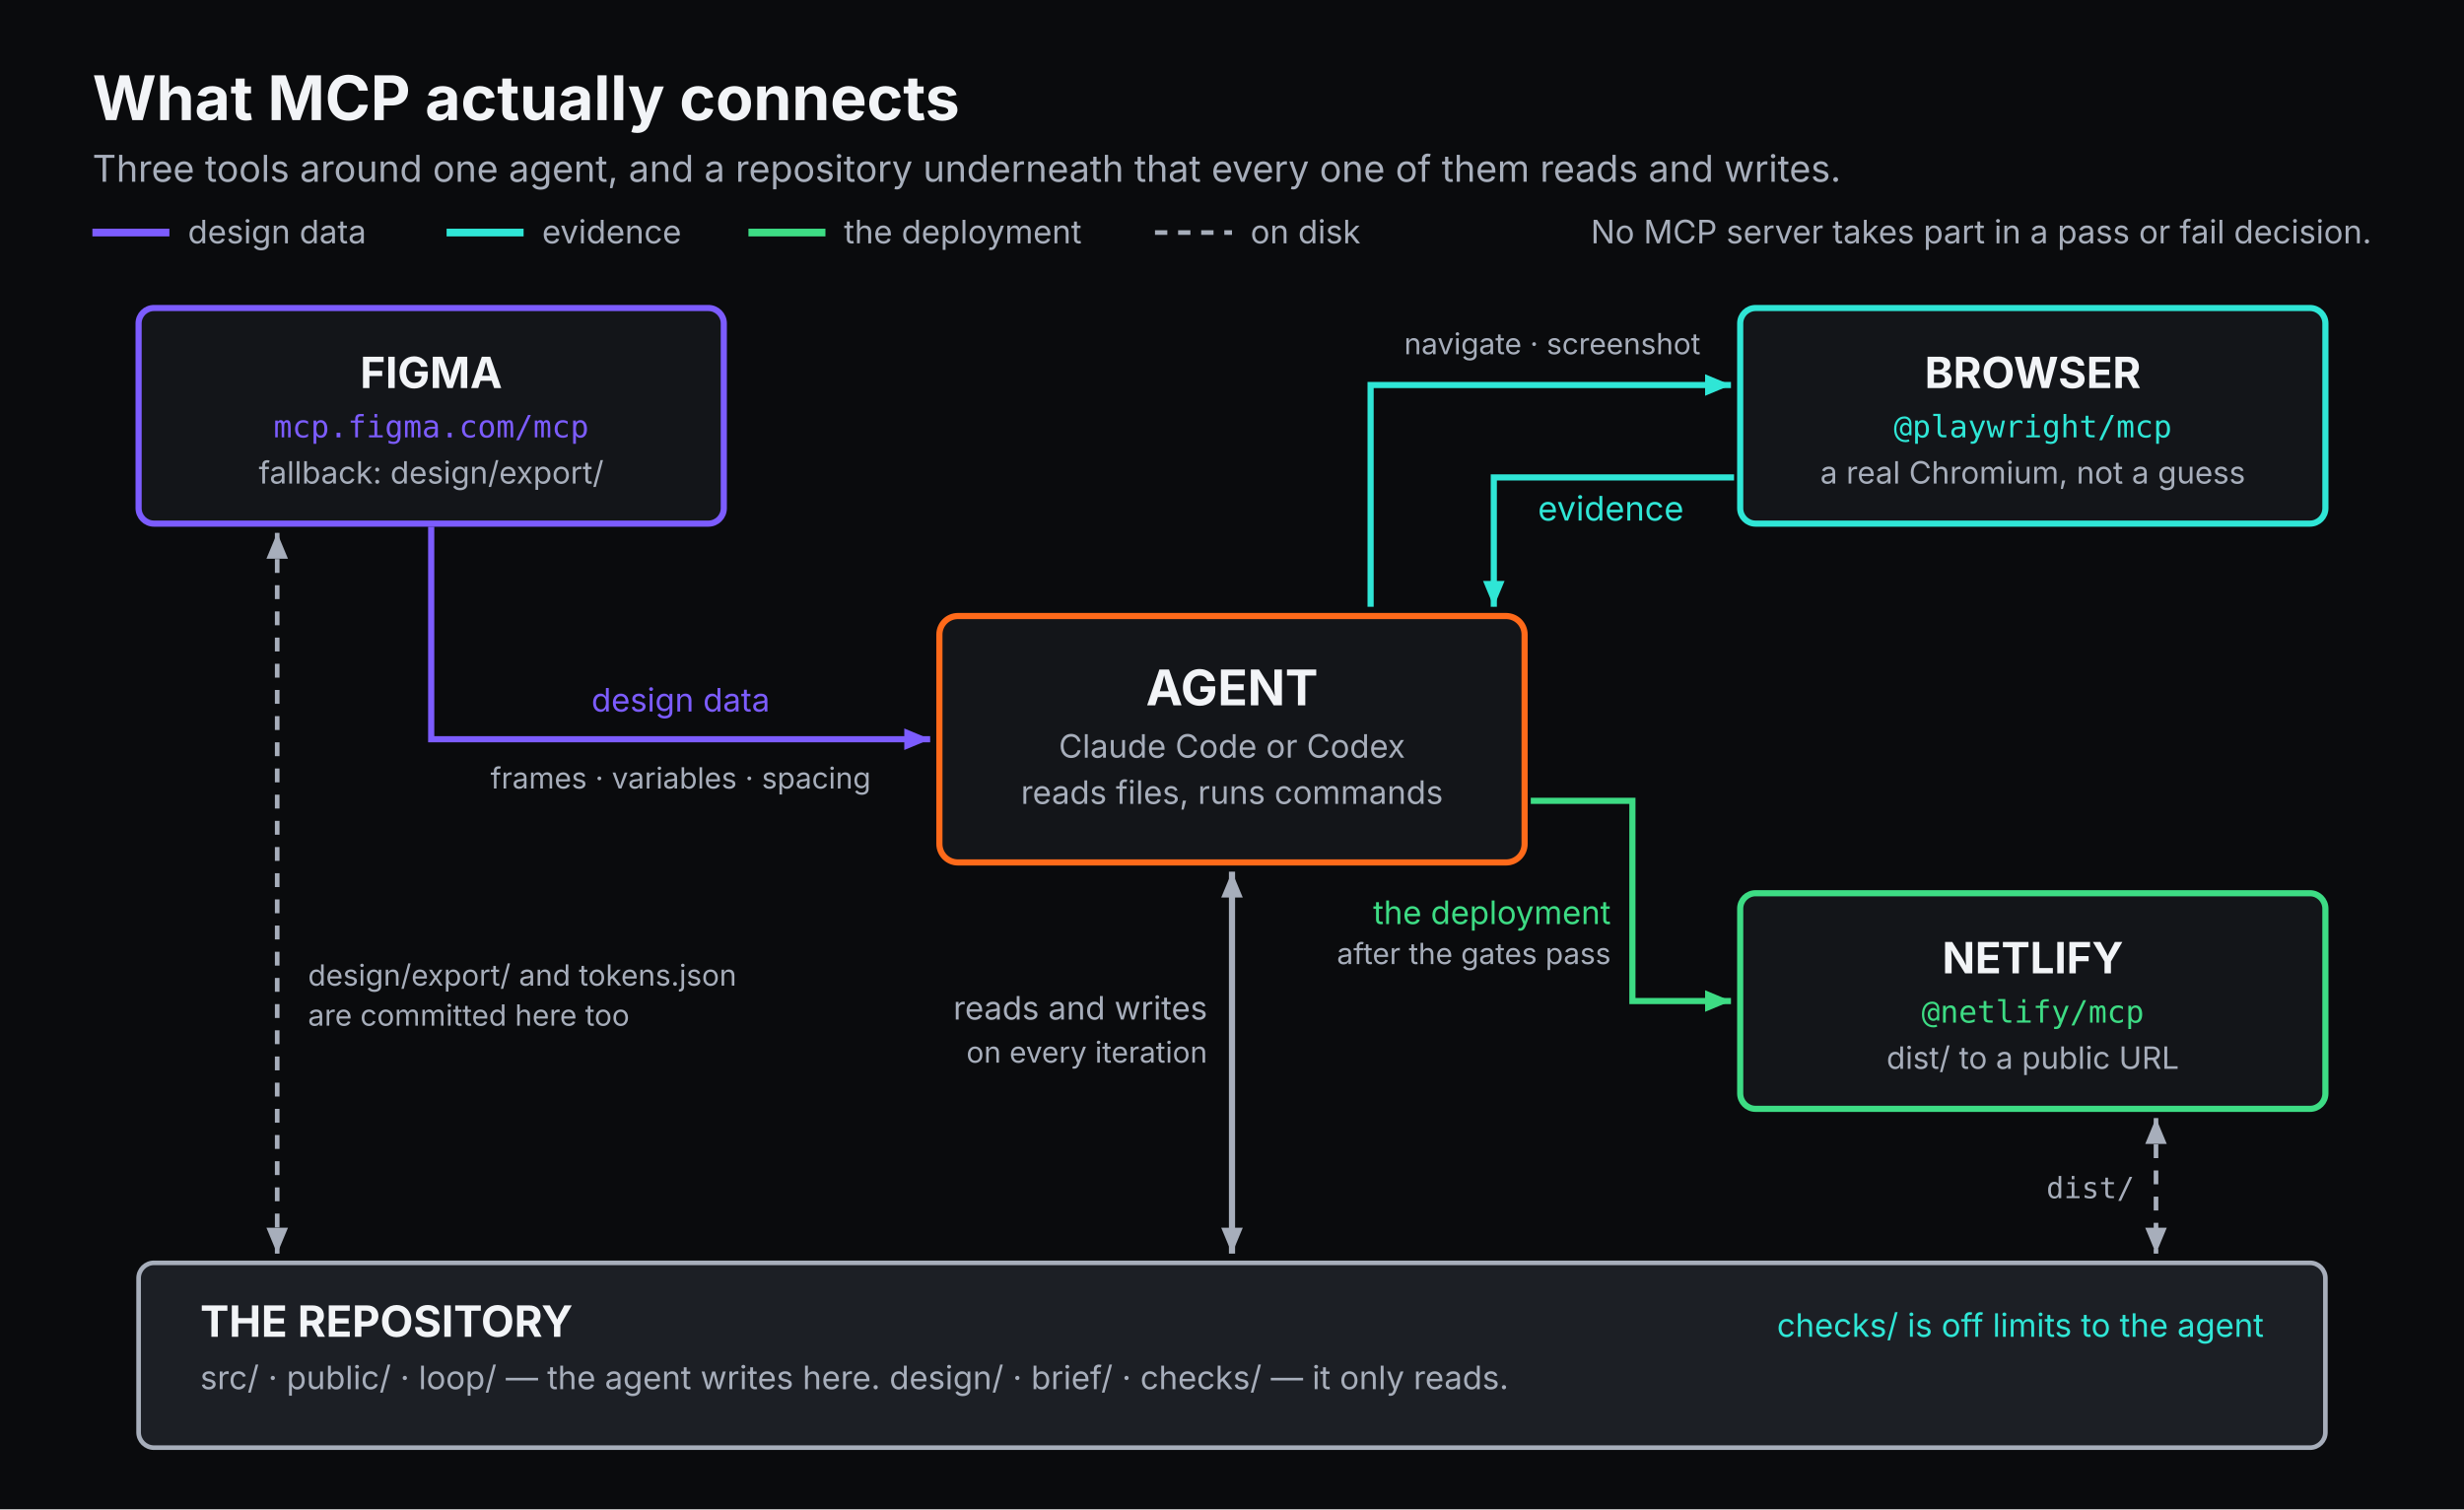
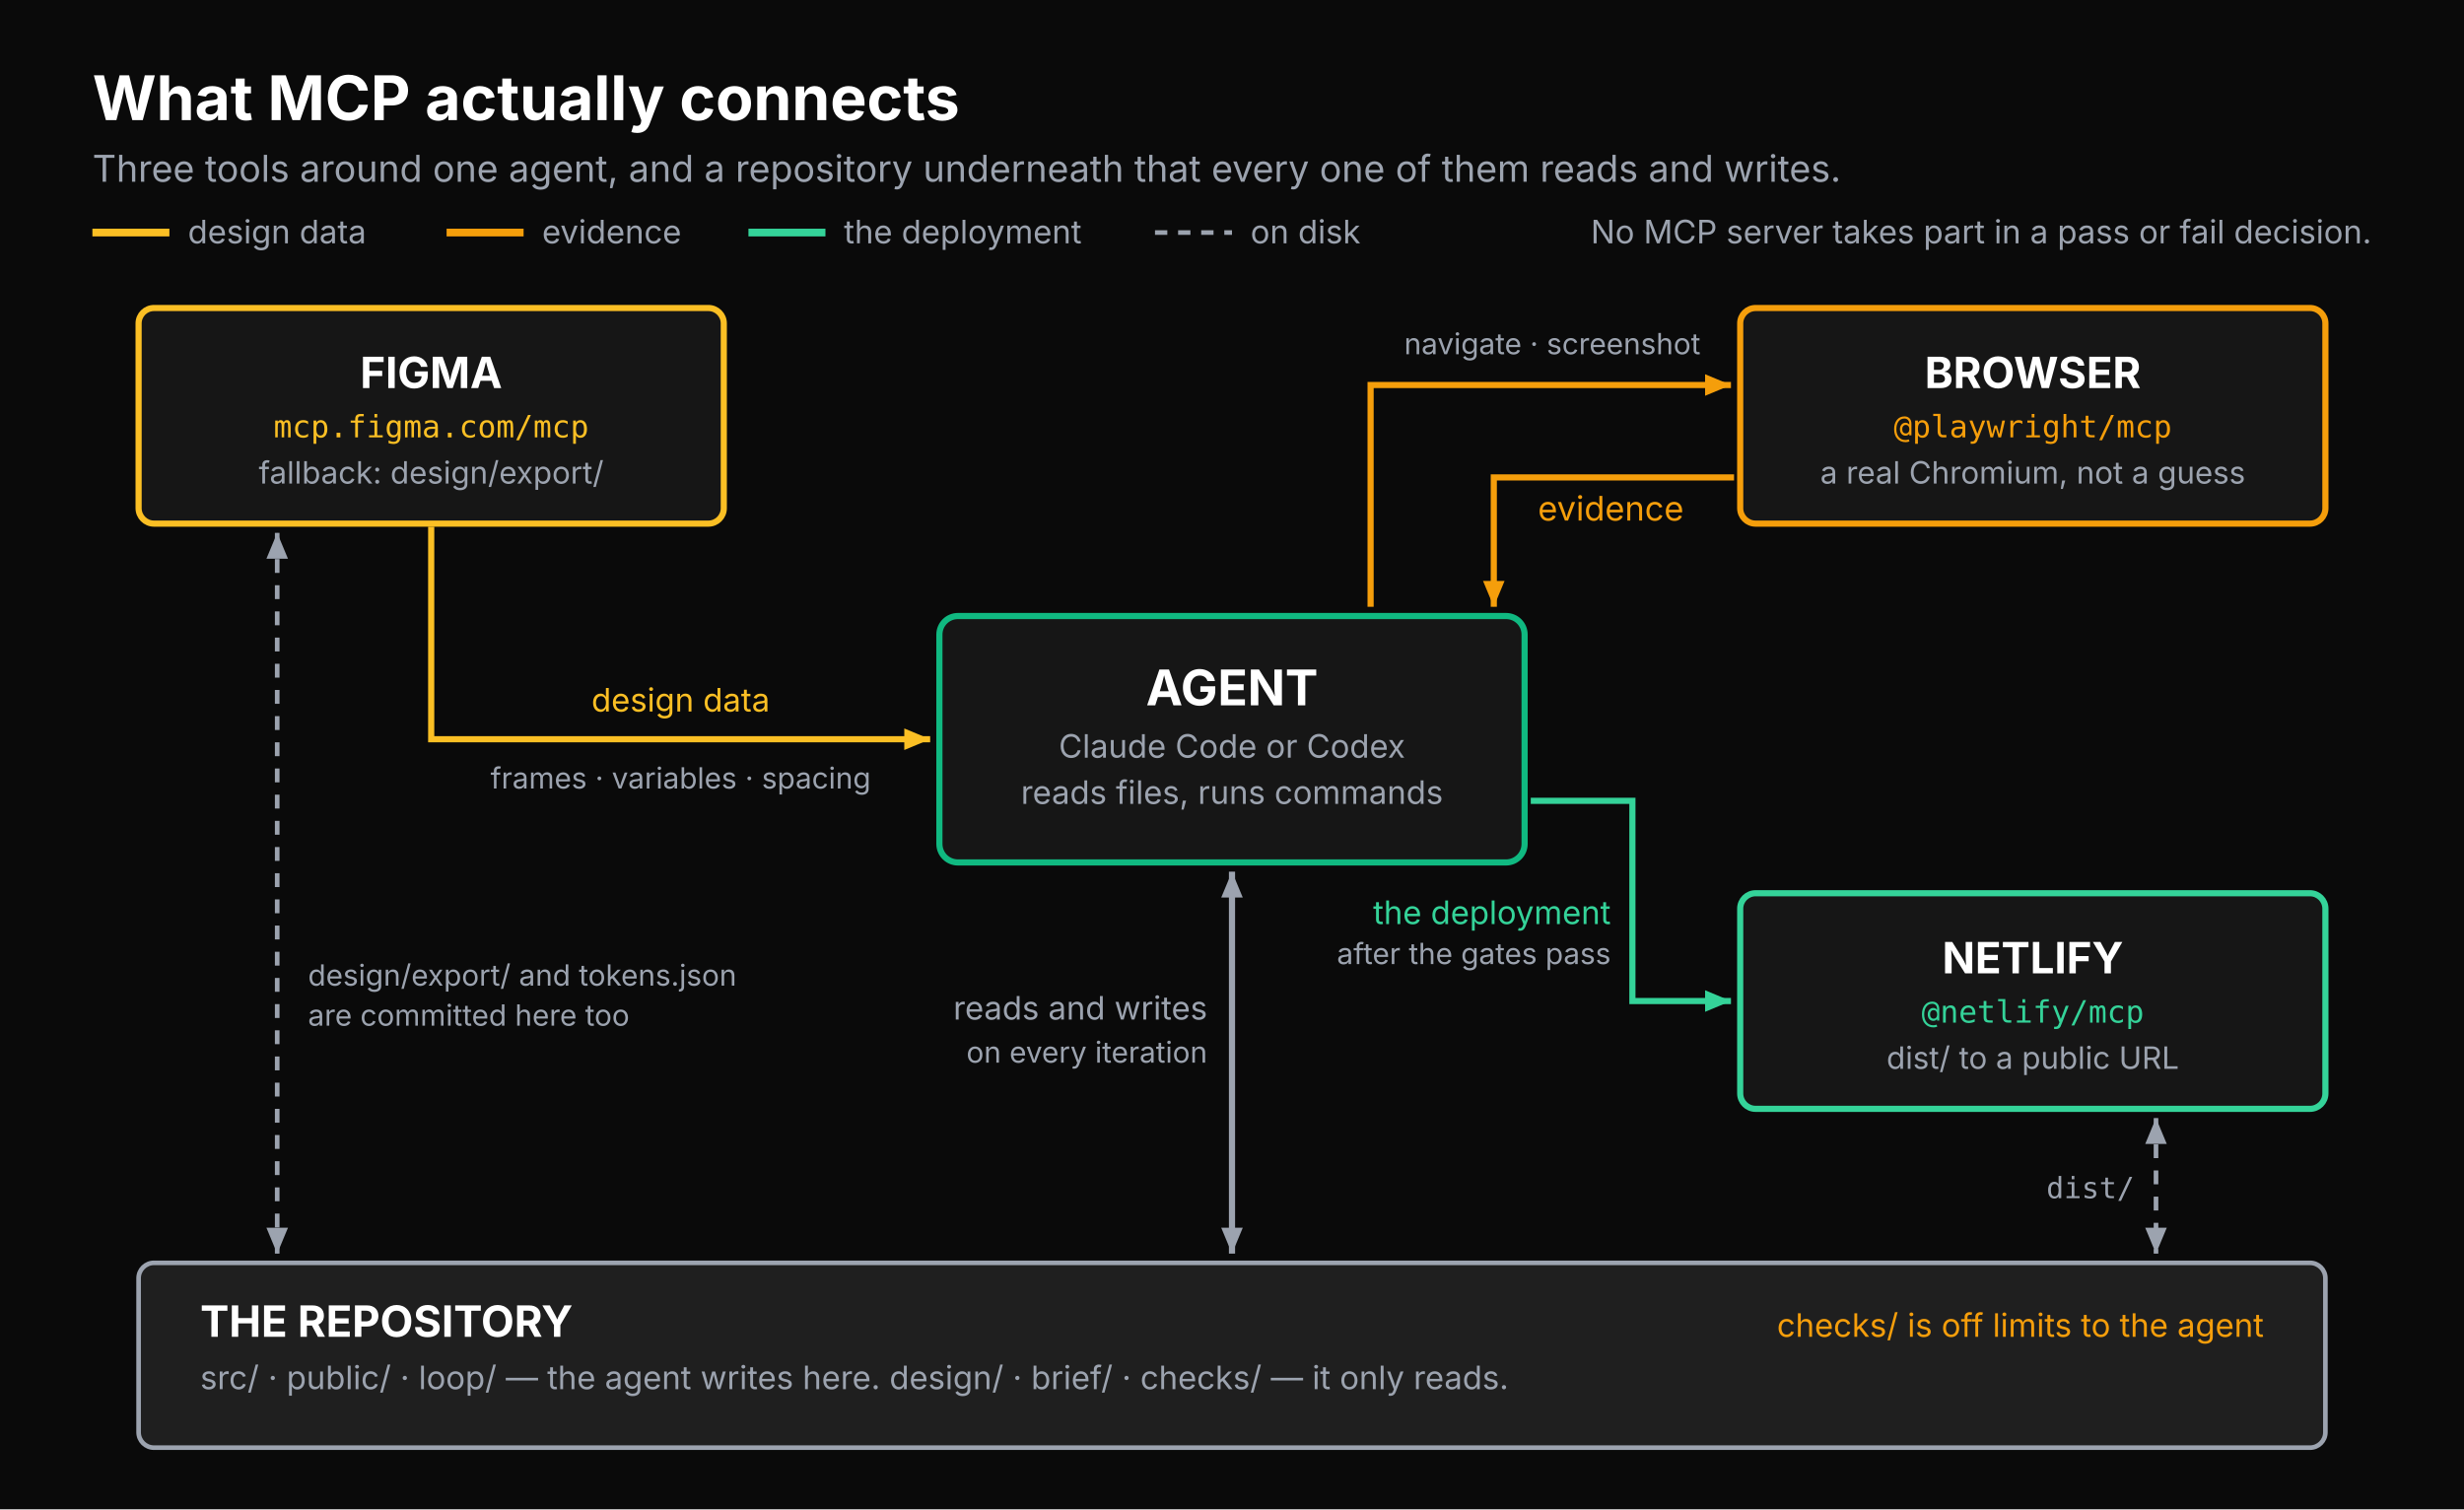
<svg xmlns="http://www.w3.org/2000/svg" viewBox="0 0 1600 980" width="1600" height="980" role="img" aria-labelledby="t04 d04">
  <defs>
    <marker id="ah-arc" viewBox="0 0 12 10" refX="12" refY="5" markerWidth="18" markerHeight="14" markerUnits="userSpaceOnUse" orient="auto">
-       <path d="M0 0 L12 5 L0 10 Z" fill="#7C5CFF" />
+       <path d="M0 0 L12 5 L0 10 Z" fill="#FBBF24" />
    </marker>
    <marker id="ah-coolant" viewBox="0 0 12 10" refX="12" refY="5" markerWidth="18" markerHeight="14" markerUnits="userSpaceOnUse" orient="auto">
-       <path d="M0 0 L12 5 L0 10 Z" fill="#2FE6D6" />
+       <path d="M0 0 L12 5 L0 10 Z" fill="#F59E0B" />
    </marker>
    <marker id="ah-success" viewBox="0 0 12 10" refX="12" refY="5" markerWidth="18" markerHeight="14" markerUnits="userSpaceOnUse" orient="auto">
-       <path d="M0 0 L12 5 L0 10 Z" fill="#3DDC84" />
+       <path d="M0 0 L12 5 L0 10 Z" fill="#34D399" />
    </marker>
    <marker id="ah-neutral" viewBox="0 0 12 10" refX="12" refY="5" markerWidth="18" markerHeight="14" markerUnits="userSpaceOnUse" orient="auto">
-       <path d="M0 0 L12 5 L0 10 Z" fill="#A7AEBB" />
+       <path d="M0 0 L12 5 L0 10 Z" fill="#9CA3AF" />
    </marker>
    <marker id="ah-neutral-r" viewBox="0 0 12 10" refX="0" refY="5" markerWidth="18" markerHeight="14" markerUnits="userSpaceOnUse" orient="auto">
-       <path d="M12 0 L0 5 L12 10 Z" fill="#A7AEBB" />
+       <path d="M12 0 L0 5 L12 10 Z" fill="#9CA3AF" />
    </marker>
  </defs>
-   <rect x="0" y="0" width="1600" height="980" fill="#0A0B0D" />
+   <rect x="0" y="0" width="1600" height="980" fill="#0A0A0A" />
  <g font-family="Inter, system-ui, -apple-system, 'Segoe UI', Helvetica, Arial, sans-serif">
-     <text x="60" y="78" font-size="40" font-weight="700" fill="#F2F4F7">What MCP actually connects</text>
-     <text x="60" y="118" font-size="24" fill="#A7AEBB">Three tools around one agent, and a repository underneath that every one of them reads and writes.</text>
-     <line x1="60" y1="151" x2="110" y2="151" stroke="#7C5CFF" stroke-width="5" />
-     <text x="122" y="158" font-size="21" fill="#A7AEBB">design data</text>
-     <line x1="290" y1="151" x2="340" y2="151" stroke="#2FE6D6" stroke-width="5" />
-     <text x="352" y="158" font-size="21" fill="#A7AEBB">evidence</text>
-     <line x1="486" y1="151" x2="536" y2="151" stroke="#3DDC84" stroke-width="5" />
-     <text x="548" y="158" font-size="21" fill="#A7AEBB">the deployment</text>
-     <line x1="750" y1="151" x2="800" y2="151" stroke="#A7AEBB" stroke-width="3" stroke-dasharray="8 7" />
-     <text x="812" y="158" font-size="21" fill="#A7AEBB">on disk</text>
-     <text x="1540" y="158" font-size="21" fill="#A7AEBB" text-anchor="end">No MCP server takes part in a pass or fail decision.</text>
-     <rect x="90" y="200" width="380" height="140" rx="10" fill="#131519" stroke="#7C5CFF" stroke-width="4" />
-     <text x="280" y="252" font-size="28" font-weight="700" fill="#F2F4F7" text-anchor="middle">FIGMA</text>
-     <text x="280" y="284" font-size="20" fill="#7C5CFF" text-anchor="middle" font-family="'JetBrains Mono', ui-monospace, SFMono-Regular, Menlo, Consolas, monospace">mcp.figma.com/mcp</text>
-     <text x="280" y="314" font-size="20" fill="#A7AEBB" text-anchor="middle">fallback: design/export/</text>
-     <rect x="1130" y="200" width="380" height="140" rx="10" fill="#131519" stroke="#2FE6D6" stroke-width="4" />
-     <text x="1320" y="252" font-size="28" font-weight="700" fill="#F2F4F7" text-anchor="middle">BROWSER</text>
-     <text x="1320" y="284" font-size="20" fill="#2FE6D6" text-anchor="middle" font-family="'JetBrains Mono', ui-monospace, SFMono-Regular, Menlo, Consolas, monospace">@playwright/mcp</text>
-     <text x="1320" y="314" font-size="20" fill="#A7AEBB" text-anchor="middle">a real Chromium, not a guess</text>
-     <rect x="610" y="400" width="380" height="160" rx="12" fill="#131519" stroke="#FF6A1A" stroke-width="4" />
-     <text x="800" y="458" font-size="32" font-weight="700" fill="#F2F4F7" text-anchor="middle">AGENT</text>
-     <text x="800" y="492" font-size="21" fill="#A7AEBB" text-anchor="middle">Claude Code or Codex</text>
-     <text x="800" y="522" font-size="21" fill="#A7AEBB" text-anchor="middle">reads files, runs commands</text>
-     <rect x="1130" y="580" width="380" height="140" rx="10" fill="#131519" stroke="#3DDC84" stroke-width="4" />
-     <text x="1320" y="632" font-size="28" font-weight="700" fill="#F2F4F7" text-anchor="middle">NETLIFY</text>
-     <text x="1320" y="664" font-size="20" fill="#3DDC84" text-anchor="middle" font-family="'JetBrains Mono', ui-monospace, SFMono-Regular, Menlo, Consolas, monospace">@netlify/mcp</text>
-     <text x="1320" y="694" font-size="20" fill="#A7AEBB" text-anchor="middle">dist/ to a public URL</text>
-     <rect x="90" y="820" width="1420" height="120" rx="10" fill="#1C1F25" stroke="#A7AEBB" stroke-width="3" />
-     <text x="130" y="868" font-size="28" font-weight="700" fill="#F2F4F7">THE REPOSITORY</text>
-     <text x="1470" y="868" font-size="21" fill="#2FE6D6" text-anchor="end">checks/ is off limits to the agent</text>
-     <text x="130" y="902" font-size="21" fill="#A7AEBB">src/ · public/ · loop/ — the agent writes here. design/ · brief/ · checks/ — it only reads.</text>
-     <polyline points="280,342 280,480 604,480" fill="none" stroke="#7C5CFF" stroke-width="4" marker-end="url(#ah-arc)" />
-     <text x="442" y="462" font-size="21" fill="#7C5CFF" text-anchor="middle">design data</text>
-     <text x="442" y="512" font-size="19" fill="#A7AEBB" text-anchor="middle">frames · variables · spacing</text>
-     <polyline points="890,394 890,250 1124,250" fill="none" stroke="#2FE6D6" stroke-width="4" marker-end="url(#ah-coolant)" />
-     <text x="1008" y="230" font-size="19" fill="#A7AEBB" text-anchor="middle">navigate · screenshot</text>
-     <polyline points="1126,310 970,310 970,394" fill="none" stroke="#2FE6D6" stroke-width="4" marker-end="url(#ah-coolant)" />
-     <text x="1046" y="338" font-size="22" fill="#2FE6D6" text-anchor="middle">evidence</text>
-     <polyline points="994,520 1060,520 1060,650 1124,650" fill="none" stroke="#3DDC84" stroke-width="4" marker-end="url(#ah-success)" />
-     <text x="1046" y="600" font-size="21" fill="#3DDC84" text-anchor="end">the deployment</text>
-     <text x="1046" y="626" font-size="19" fill="#A7AEBB" text-anchor="end">after the gates pass</text>
-     <line x1="800" y1="566" x2="800" y2="814" stroke="#A7AEBB" stroke-width="4" marker-start="url(#ah-neutral-r)" marker-end="url(#ah-neutral)" />
-     <text x="784" y="662" font-size="21" fill="#A7AEBB" text-anchor="end">reads and writes</text>
-     <text x="784" y="690" font-size="19" fill="#A7AEBB" text-anchor="end">on every iteration</text>
-     <line x1="180" y1="346" x2="180" y2="814" stroke="#A7AEBB" stroke-width="3" stroke-dasharray="9 8" marker-start="url(#ah-neutral-r)" marker-end="url(#ah-neutral)" />
-     <text x="200" y="640" font-size="19" fill="#A7AEBB">design/export/ and tokens.json</text>
-     <text x="200" y="666" font-size="19" fill="#A7AEBB">are committed here too</text>
-     <line x1="1400" y1="726" x2="1400" y2="814" stroke="#A7AEBB" stroke-width="3" stroke-dasharray="9 8" marker-start="url(#ah-neutral-r)" marker-end="url(#ah-neutral)" />
-     <text x="1386" y="778" font-size="19" fill="#A7AEBB" text-anchor="end" font-family="'JetBrains Mono', ui-monospace, SFMono-Regular, Menlo, Consolas, monospace">dist/</text>
+     <text x="60" y="78" font-size="40" font-weight="700" fill="#FFFFFF">What MCP actually connects</text>
+     <text x="60" y="118" font-size="24" fill="#9CA3AF">Three tools around one agent, and a repository underneath that every one of them reads and writes.</text>
+     <line x1="60" y1="151" x2="110" y2="151" stroke="#FBBF24" stroke-width="5" />
+     <text x="122" y="158" font-size="21" fill="#9CA3AF">design data</text>
+     <line x1="290" y1="151" x2="340" y2="151" stroke="#F59E0B" stroke-width="5" />
+     <text x="352" y="158" font-size="21" fill="#9CA3AF">evidence</text>
+     <line x1="486" y1="151" x2="536" y2="151" stroke="#34D399" stroke-width="5" />
+     <text x="548" y="158" font-size="21" fill="#9CA3AF">the deployment</text>
+     <line x1="750" y1="151" x2="800" y2="151" stroke="#9CA3AF" stroke-width="3" stroke-dasharray="8 7" />
+     <text x="812" y="158" font-size="21" fill="#9CA3AF">on disk</text>
+     <text x="1540" y="158" font-size="21" fill="#9CA3AF" text-anchor="end">No MCP server takes part in a pass or fail decision.</text>
+     <rect x="90" y="200" width="380" height="140" rx="10" fill="#161616" stroke="#FBBF24" stroke-width="4" />
+     <text x="280" y="252" font-size="28" font-weight="700" fill="#FFFFFF" text-anchor="middle">FIGMA</text>
+     <text x="280" y="284" font-size="20" fill="#FBBF24" text-anchor="middle" font-family="'JetBrains Mono', ui-monospace, SFMono-Regular, Menlo, Consolas, monospace">mcp.figma.com/mcp</text>
+     <text x="280" y="314" font-size="20" fill="#9CA3AF" text-anchor="middle">fallback: design/export/</text>
+     <rect x="1130" y="200" width="380" height="140" rx="10" fill="#161616" stroke="#F59E0B" stroke-width="4" />
+     <text x="1320" y="252" font-size="28" font-weight="700" fill="#FFFFFF" text-anchor="middle">BROWSER</text>
+     <text x="1320" y="284" font-size="20" fill="#F59E0B" text-anchor="middle" font-family="'JetBrains Mono', ui-monospace, SFMono-Regular, Menlo, Consolas, monospace">@playwright/mcp</text>
+     <text x="1320" y="314" font-size="20" fill="#9CA3AF" text-anchor="middle">a real Chromium, not a guess</text>
+     <rect x="610" y="400" width="380" height="160" rx="12" fill="#161616" stroke="#10B981" stroke-width="4" />
+     <text x="800" y="458" font-size="32" font-weight="700" fill="#FFFFFF" text-anchor="middle">AGENT</text>
+     <text x="800" y="492" font-size="21" fill="#9CA3AF" text-anchor="middle">Claude Code or Codex</text>
+     <text x="800" y="522" font-size="21" fill="#9CA3AF" text-anchor="middle">reads files, runs commands</text>
+     <rect x="1130" y="580" width="380" height="140" rx="10" fill="#161616" stroke="#34D399" stroke-width="4" />
+     <text x="1320" y="632" font-size="28" font-weight="700" fill="#FFFFFF" text-anchor="middle">NETLIFY</text>
+     <text x="1320" y="664" font-size="20" fill="#34D399" text-anchor="middle" font-family="'JetBrains Mono', ui-monospace, SFMono-Regular, Menlo, Consolas, monospace">@netlify/mcp</text>
+     <text x="1320" y="694" font-size="20" fill="#9CA3AF" text-anchor="middle">dist/ to a public URL</text>
+     <rect x="90" y="820" width="1420" height="120" rx="10" fill="#1F1F1F" stroke="#9CA3AF" stroke-width="3" />
+     <text x="130" y="868" font-size="28" font-weight="700" fill="#FFFFFF">THE REPOSITORY</text>
+     <text x="1470" y="868" font-size="21" fill="#F59E0B" text-anchor="end">checks/ is off limits to the agent</text>
+     <text x="130" y="902" font-size="21" fill="#9CA3AF">src/ · public/ · loop/ — the agent writes here. design/ · brief/ · checks/ — it only reads.</text>
+     <polyline points="280,342 280,480 604,480" fill="none" stroke="#FBBF24" stroke-width="4" marker-end="url(#ah-arc)" />
+     <text x="442" y="462" font-size="21" fill="#FBBF24" text-anchor="middle">design data</text>
+     <text x="442" y="512" font-size="19" fill="#9CA3AF" text-anchor="middle">frames · variables · spacing</text>
+     <polyline points="890,394 890,250 1124,250" fill="none" stroke="#F59E0B" stroke-width="4" marker-end="url(#ah-coolant)" />
+     <text x="1008" y="230" font-size="19" fill="#9CA3AF" text-anchor="middle">navigate · screenshot</text>
+     <polyline points="1126,310 970,310 970,394" fill="none" stroke="#F59E0B" stroke-width="4" marker-end="url(#ah-coolant)" />
+     <text x="1046" y="338" font-size="22" fill="#F59E0B" text-anchor="middle">evidence</text>
+     <polyline points="994,520 1060,520 1060,650 1124,650" fill="none" stroke="#34D399" stroke-width="4" marker-end="url(#ah-success)" />
+     <text x="1046" y="600" font-size="21" fill="#34D399" text-anchor="end">the deployment</text>
+     <text x="1046" y="626" font-size="19" fill="#9CA3AF" text-anchor="end">after the gates pass</text>
+     <line x1="800" y1="566" x2="800" y2="814" stroke="#9CA3AF" stroke-width="4" marker-start="url(#ah-neutral-r)" marker-end="url(#ah-neutral)" />
+     <text x="784" y="662" font-size="21" fill="#9CA3AF" text-anchor="end">reads and writes</text>
+     <text x="784" y="690" font-size="19" fill="#9CA3AF" text-anchor="end">on every iteration</text>
+     <line x1="180" y1="346" x2="180" y2="814" stroke="#9CA3AF" stroke-width="3" stroke-dasharray="9 8" marker-start="url(#ah-neutral-r)" marker-end="url(#ah-neutral)" />
+     <text x="200" y="640" font-size="19" fill="#9CA3AF">design/export/ and tokens.json</text>
+     <text x="200" y="666" font-size="19" fill="#9CA3AF">are committed here too</text>
+     <line x1="1400" y1="726" x2="1400" y2="814" stroke="#9CA3AF" stroke-width="3" stroke-dasharray="9 8" marker-start="url(#ah-neutral-r)" marker-end="url(#ah-neutral)" />
+     <text x="1386" y="778" font-size="19" fill="#9CA3AF" text-anchor="end" font-family="'JetBrains Mono', ui-monospace, SFMono-Regular, Menlo, Consolas, monospace">dist/</text>
  </g>
</svg>
